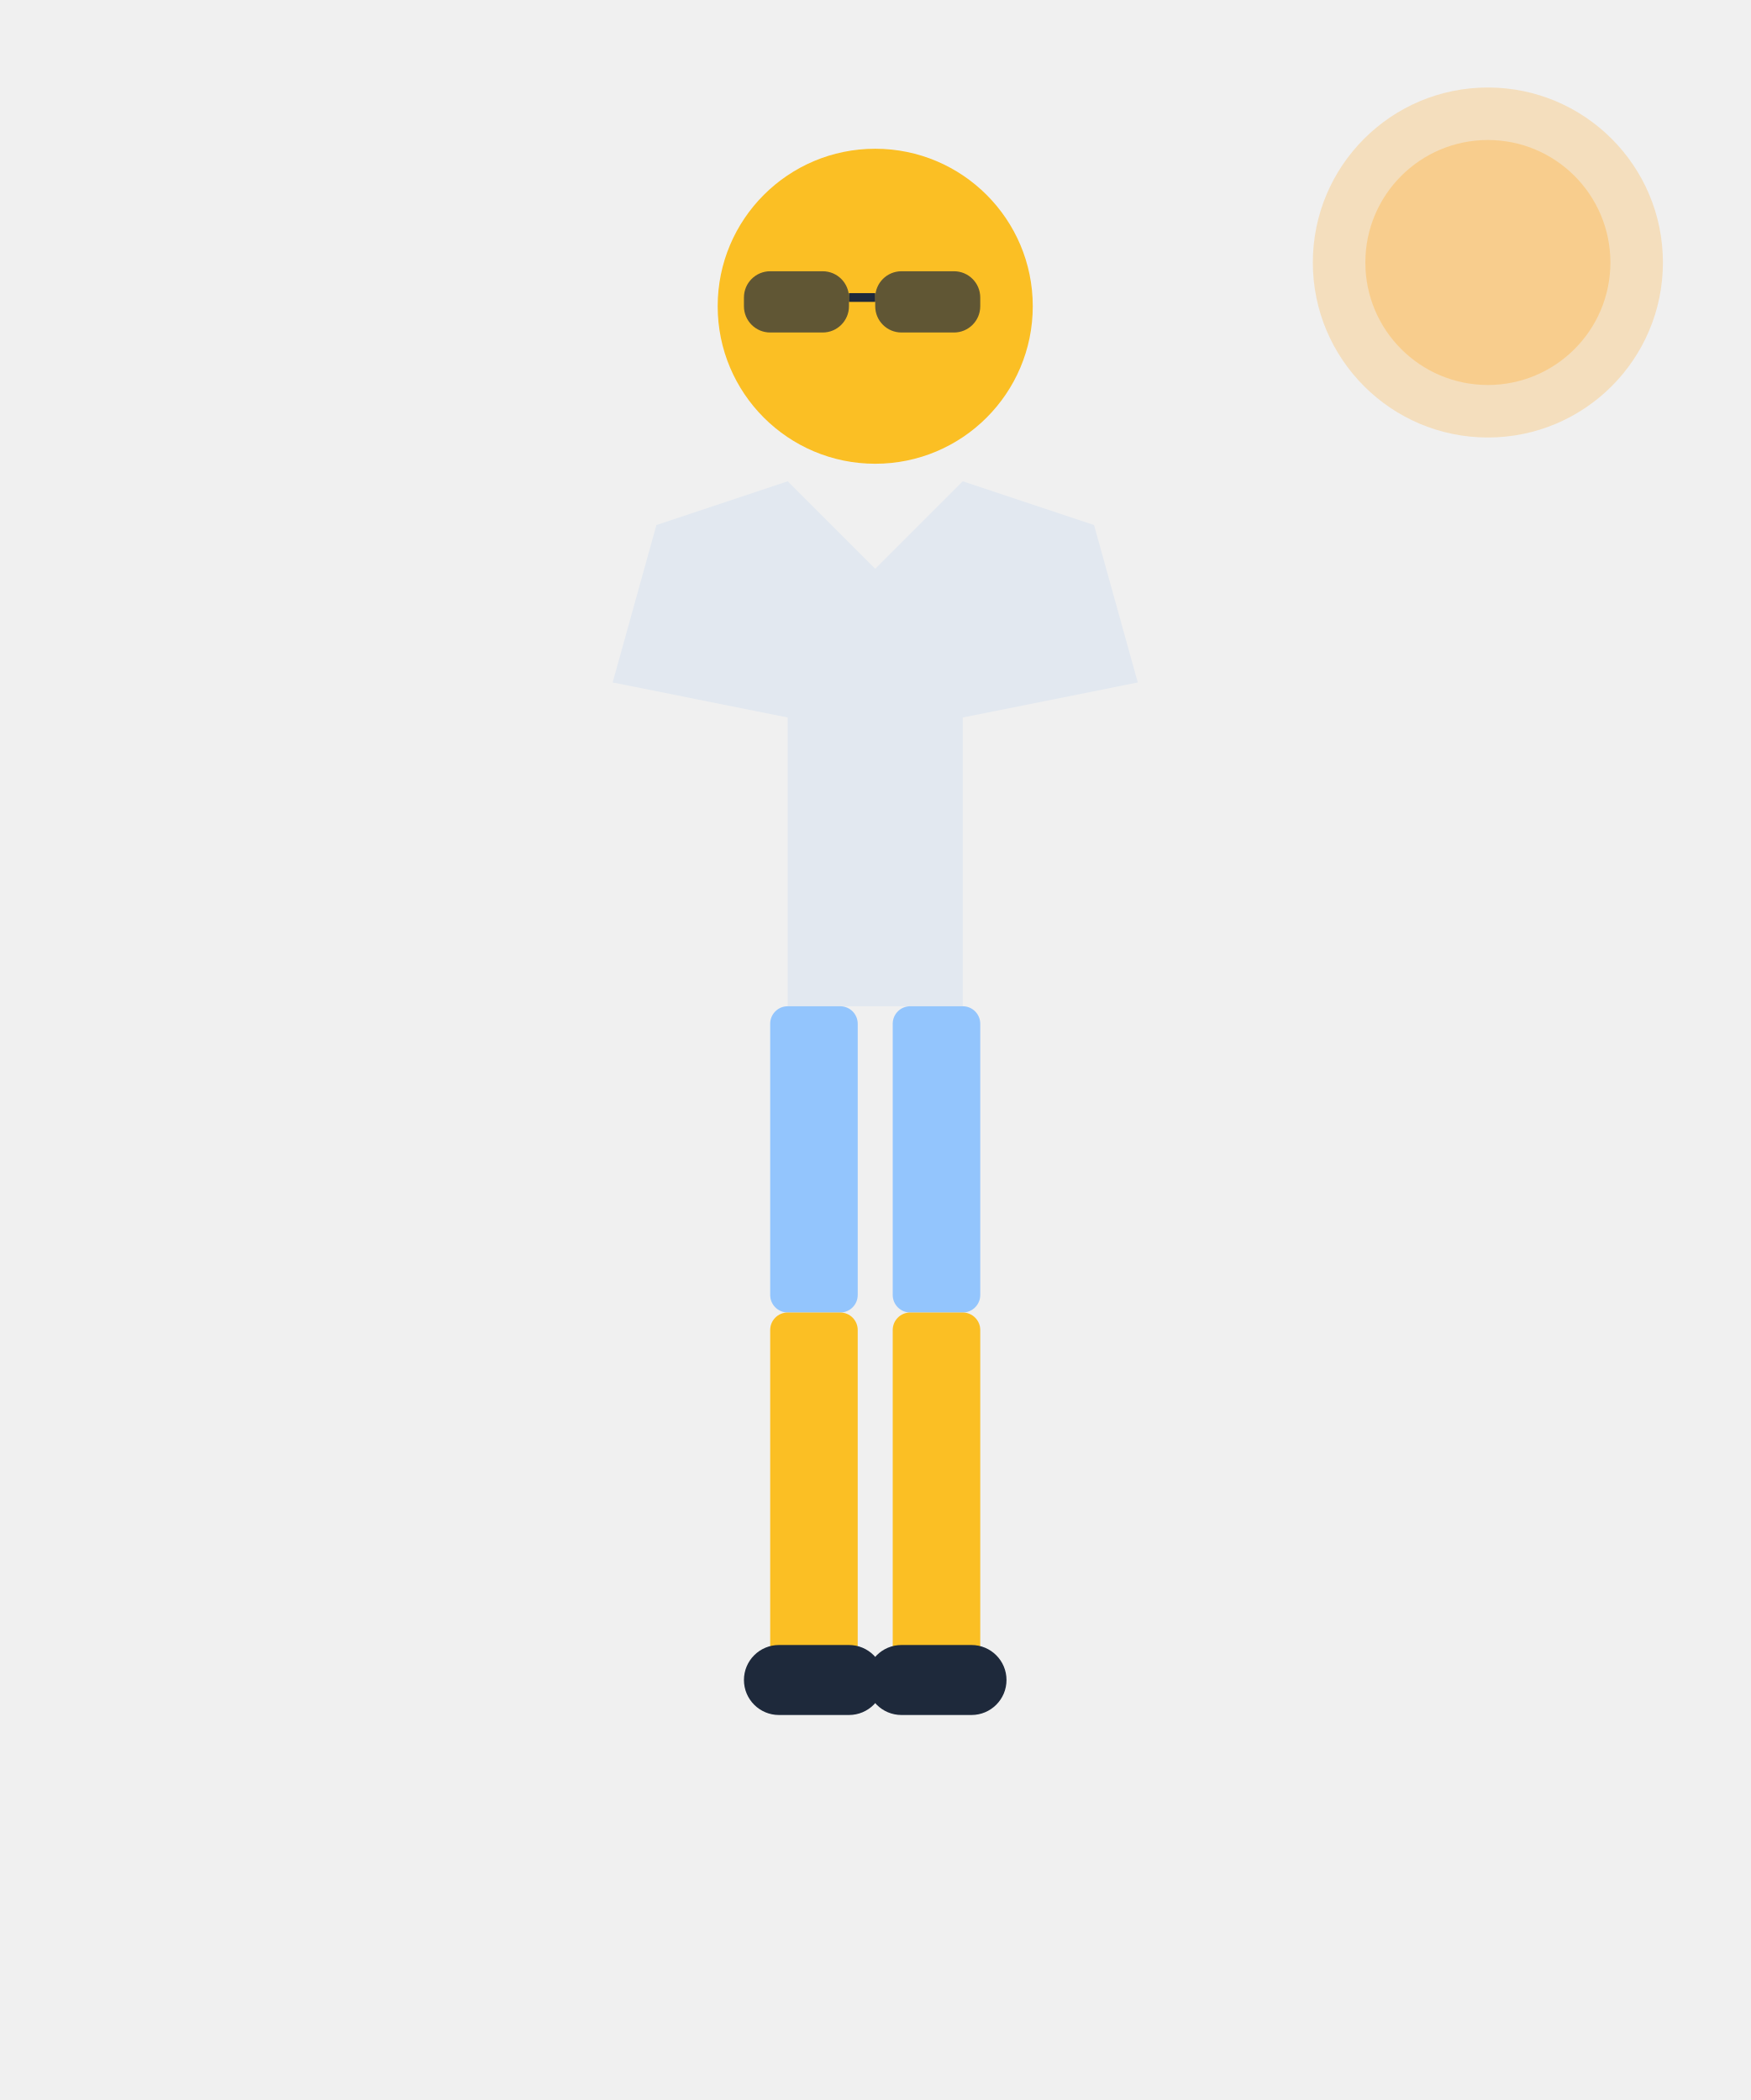
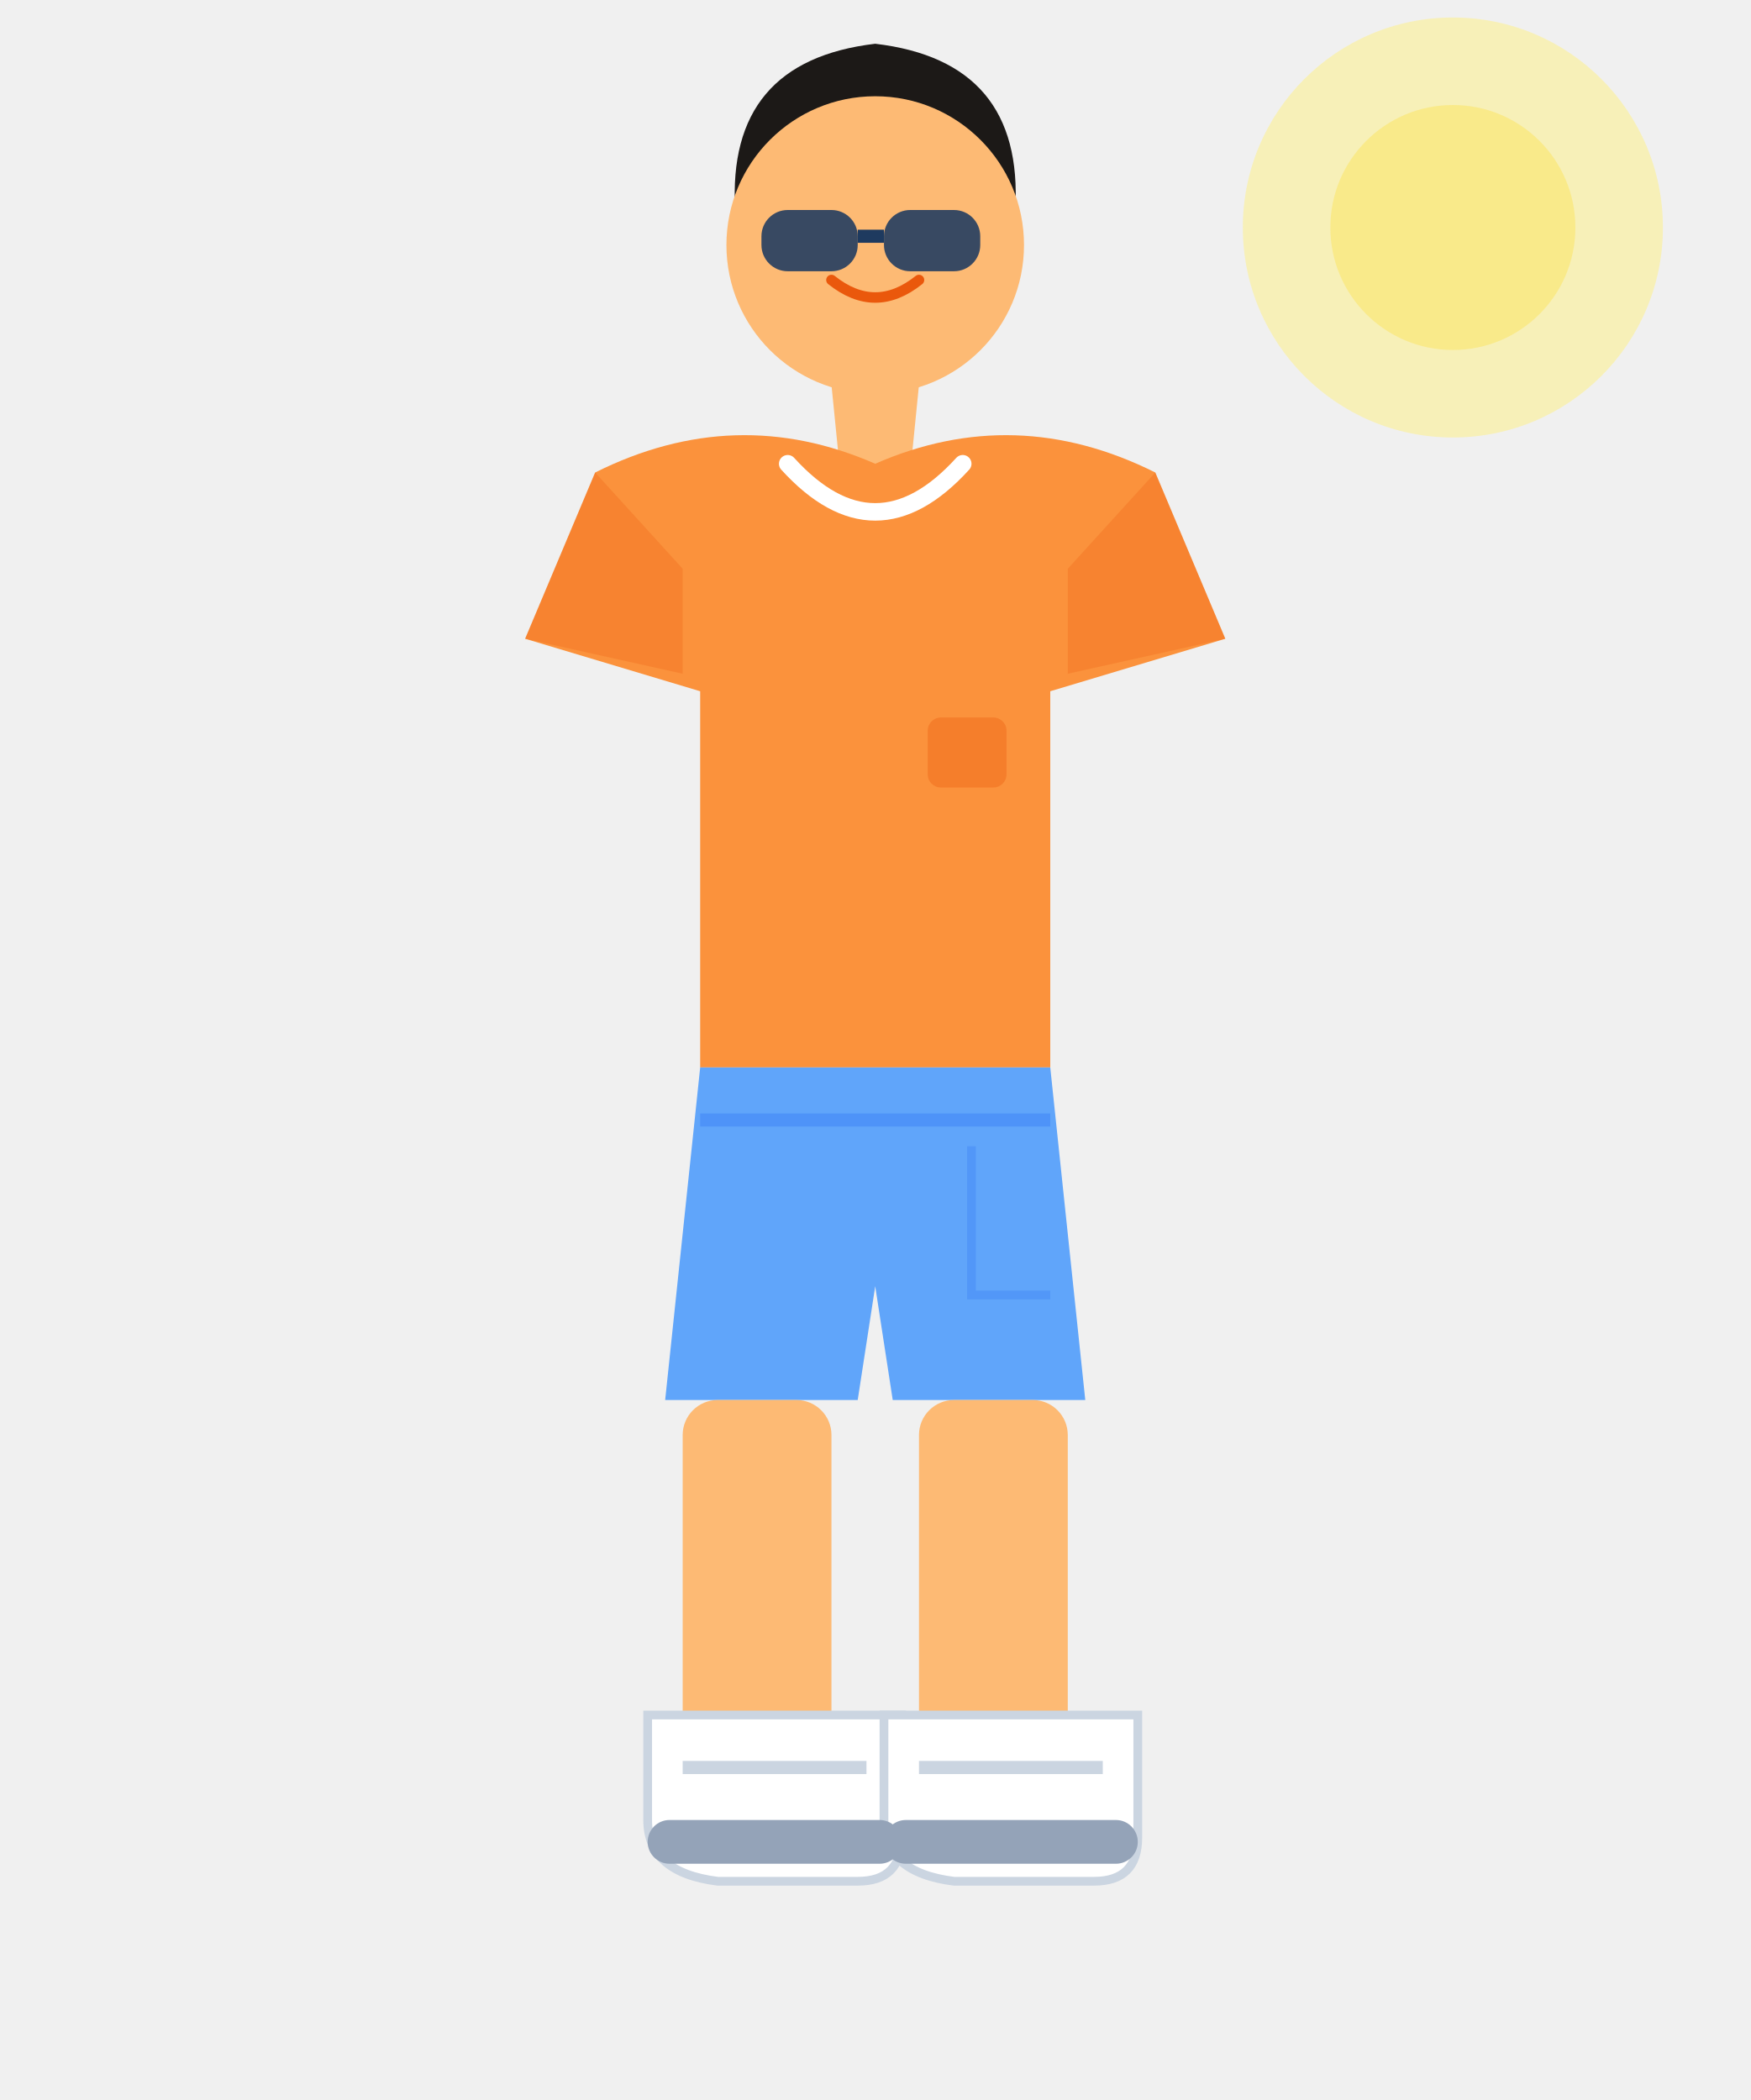
<svg xmlns="http://www.w3.org/2000/svg" viewBox="0 0 200 240" fill="none">
-   <circle cx="100" cy="35" r="18" fill="#FBBF24" />
-   <rect x="85" y="31" width="12" height="7" rx="3" fill="#1E293B" opacity="0.7" />
-   <rect x="100" y="31" width="12" height="7" rx="3" fill="#1E293B" opacity="0.7" />
-   <line x1="97" y1="34" x2="100" y2="34" stroke="#1E293B" stroke-width="1" />
-   <path d="M75 60 L70 78 L90 82 L90 115 L110 115 L110 82 L130 78 L125 60 L110 55 L100 65 L90 55 Z" fill="#E2E8F0" />
-   <rect x="88" y="115" width="10" height="35" rx="2" fill="#93C5FD" />
-   <rect x="102" y="115" width="10" height="35" rx="2" fill="#93C5FD" />
-   <rect x="88" y="150" width="10" height="40" rx="2" fill="#FBBF24" />
-   <rect x="102" y="150" width="10" height="40" rx="2" fill="#FBBF24" />
-   <rect x="85" y="188" width="16" height="8" rx="4" fill="#1E293B" />
-   <rect x="99" y="188" width="16" height="8" rx="4" fill="#1E293B" />
-   <circle cx="170" cy="30" r="20" fill="#FFB547" opacity="0.3" />
-   <circle cx="170" cy="30" r="14" fill="#FFB547" opacity="0.4" />
+   <circle cx="166" cy="26" r="24" fill="#FEF08A" opacity="0.55" />
+   <circle cx="166" cy="26" r="14" fill="#FDE047" opacity="0.4" />
+   <path d="M84 24 Q83 7 100 5 Q117 7 116 24 Q110 17 100 16 Q90 17 84 24Z" fill="#1C1917" />
+   <circle cx="100" cy="28" r="17" fill="#FDBA74" />
+   <path d="M95 32 Q100 36 105 32" stroke="#EA580C" stroke-width="1.2" fill="none" stroke-linecap="round" />
+   <rect x="87" y="24" width="11" height="7" rx="3" fill="#1E3A5F" opacity="0.88" />
+   <rect x="101" y="24" width="11" height="7" rx="3" fill="#1E3A5F" opacity="0.88" />
+   <line x1="98" y1="27" x2="101" y2="27" stroke="#1E3A5F" stroke-width="1.5" />
+   <path d="M95 44 L105 44 L104 54 L96 54Z" fill="#FDBA74" />
+   <path d="M68 54 L60 73 L80 79 L80 122 L120 122 L120 79 L140 73 L132 54 Q116 46 100 53 Q84 46 68 54Z" fill="#FB923C" />
+   <path d="M68 54 L60 73 L78 77 L78 65Z" fill="#EA580C" opacity="0.25" />
+   <path d="M132 54 L140 73 L122 77 L122 65Z" fill="#EA580C" opacity="0.25" />
+   <path d="M90 53 Q100 64 110 53" stroke="white" stroke-width="2" fill="none" stroke-linecap="round" />
+   <rect x="106" y="82" width="9" height="8" rx="1.5" fill="#EA580C" opacity="0.35" />
+   <path d="M80 122 L76 160 L98 160 L100 147 L102 160 L124 160 L120 122Z" fill="#60A5FA" />
+   <line x1="80" y1="128" x2="120" y2="128" stroke="#3B82F6" stroke-width="1.5" opacity="0.5" />
+   <path d="M111 131 L111 148 L120 148" stroke="#3B82F6" stroke-width="1" fill="none" opacity="0.4" />
+   <rect x="78" y="160" width="17" height="40" rx="4" fill="#FDBA74" />
+   <rect x="105" y="160" width="17" height="40" rx="4" fill="#FDBA74" />
+   <path d="M74 196 L74 208 Q74 214 82 215 L98 215 Q103 215 103 210 L103 196Z" fill="white" stroke="#CBD5E1" stroke-width="1" />
+   <path d="M101 196 L101 208 Q101 214 109 215 L125 215 Q130 215 130 210 L130 196Z" fill="white" stroke="#CBD5E1" stroke-width="1" />
+   <rect x="74" y="208" width="29" height="5" rx="2.5" fill="#94A3B8" />
+   <rect x="101" y="208" width="29" height="5" rx="2.5" fill="#94A3B8" />
+   <line x1="78" y1="202" x2="99" y2="202" stroke="#CBD5E1" stroke-width="1.5" />
+   <line x1="105" y1="202" x2="126" y2="202" stroke="#CBD5E1" stroke-width="1.5" />
</svg>
